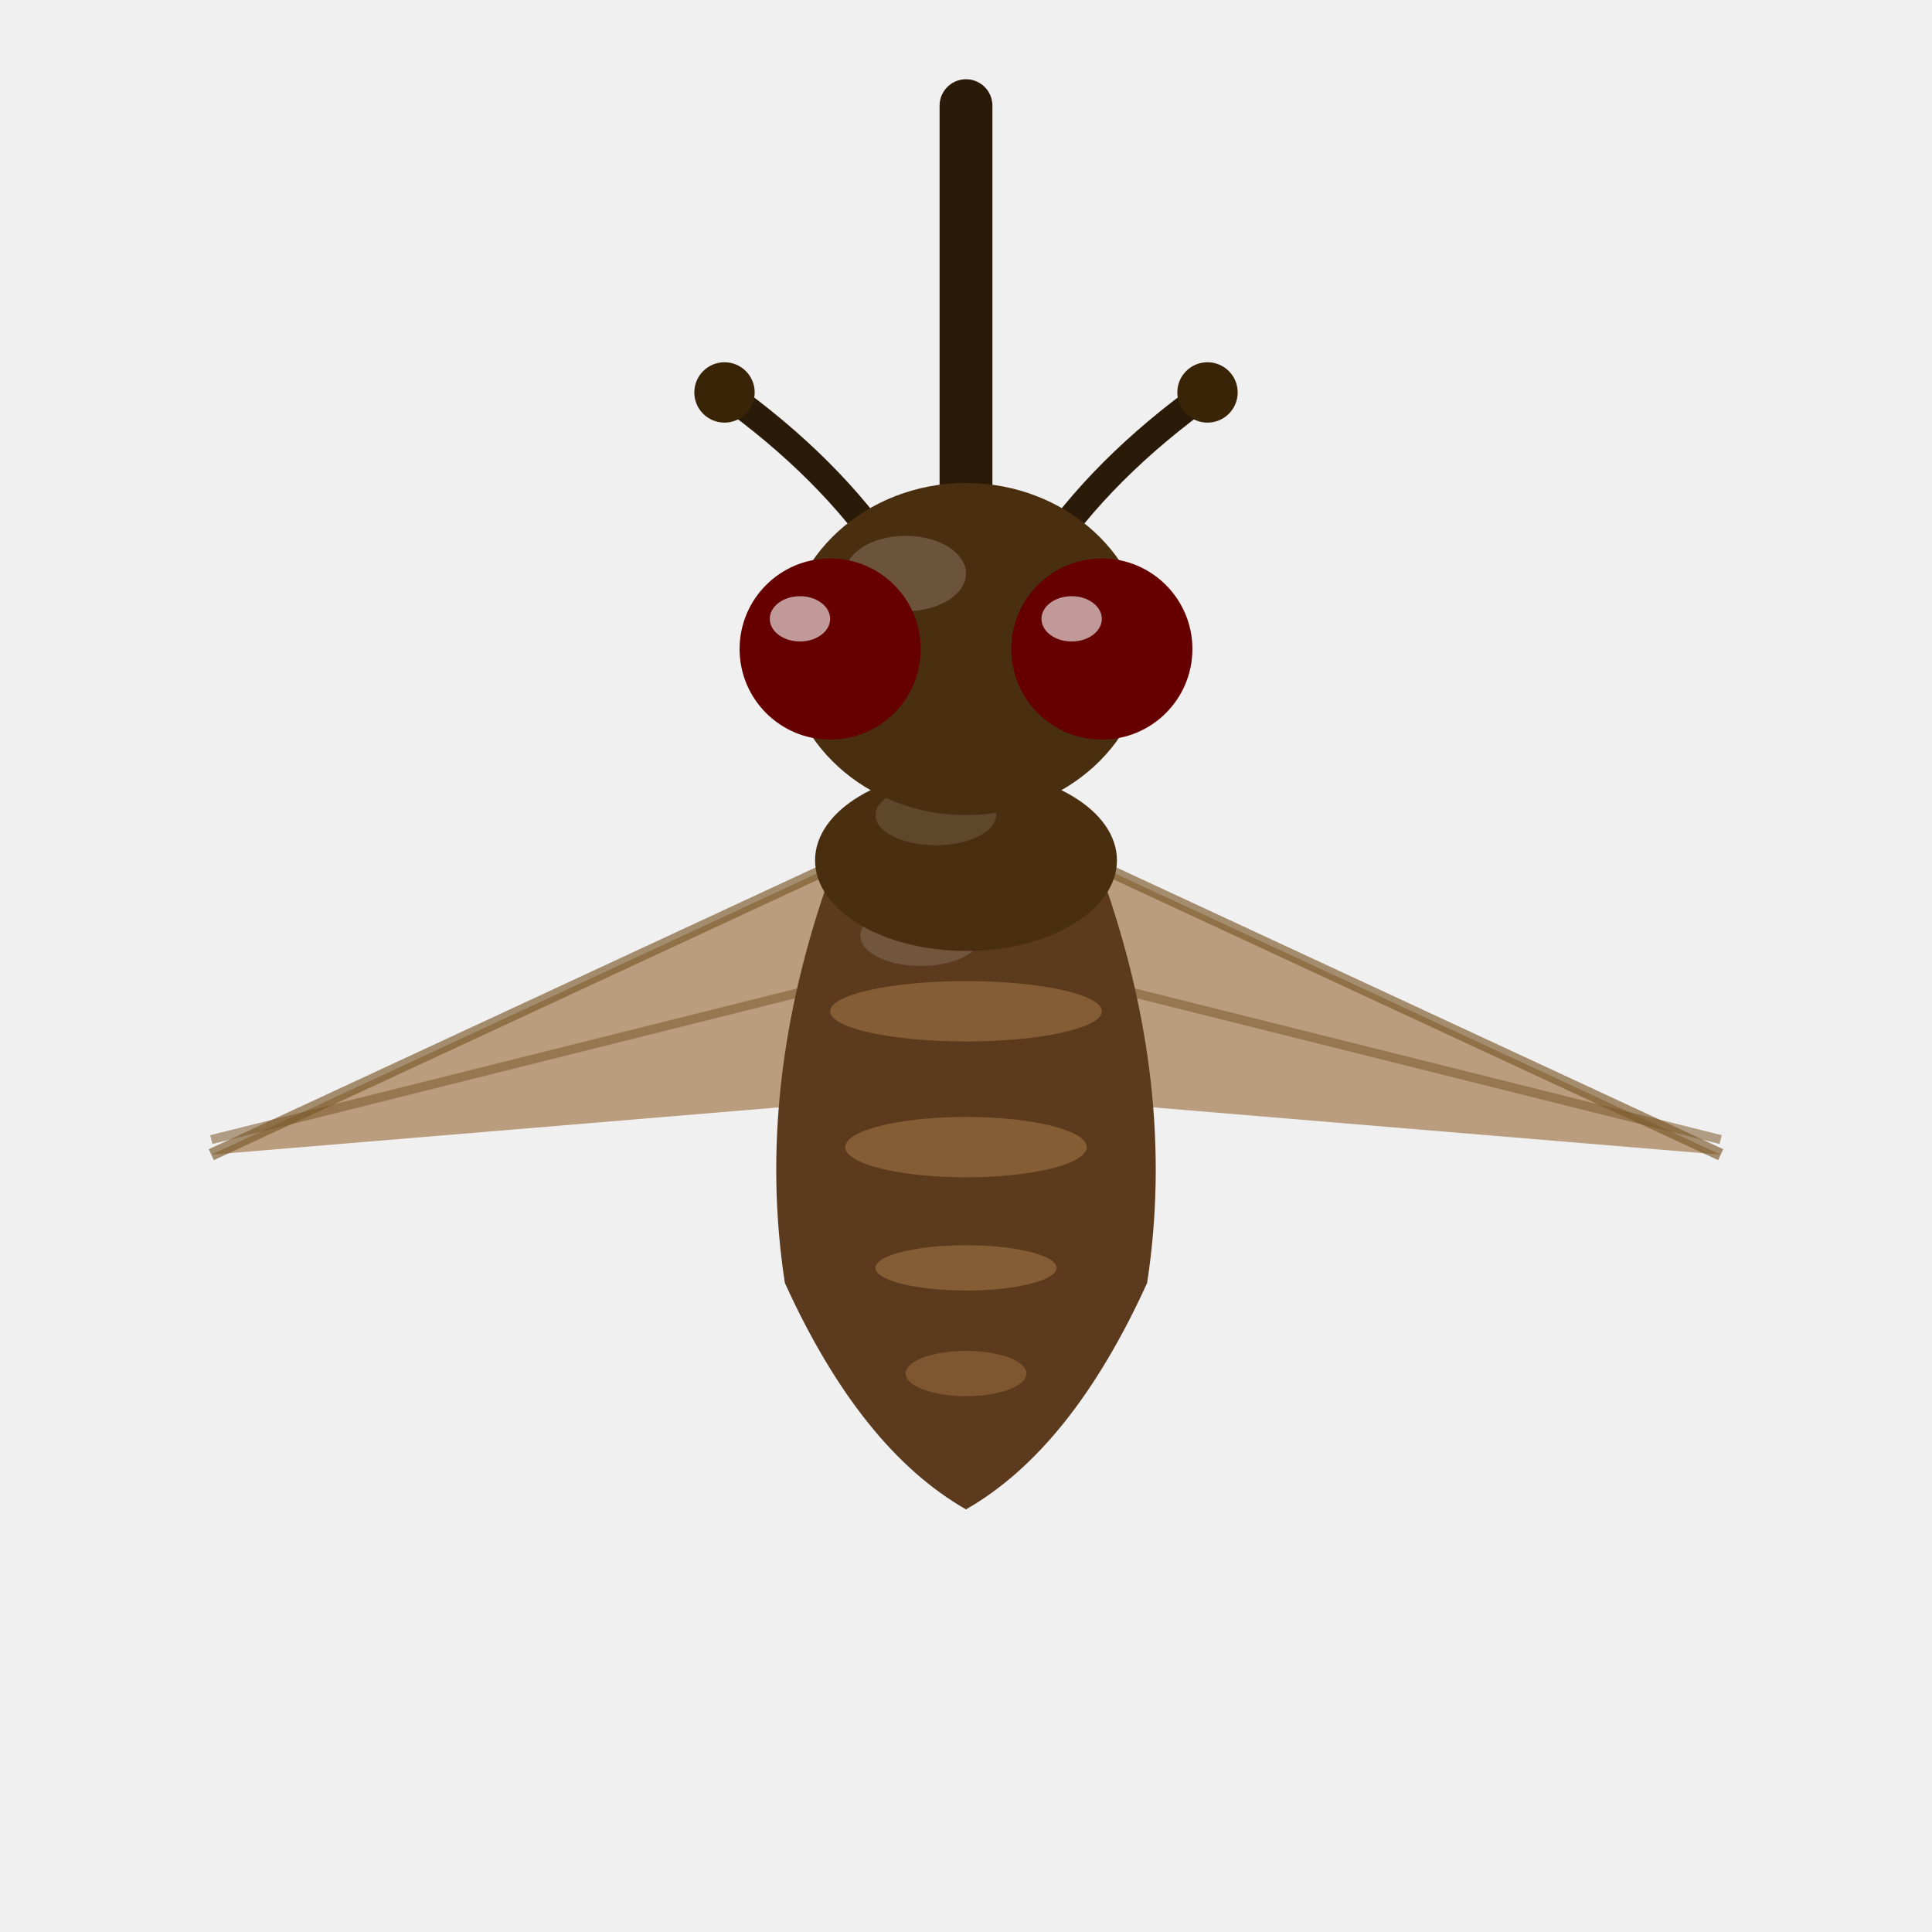
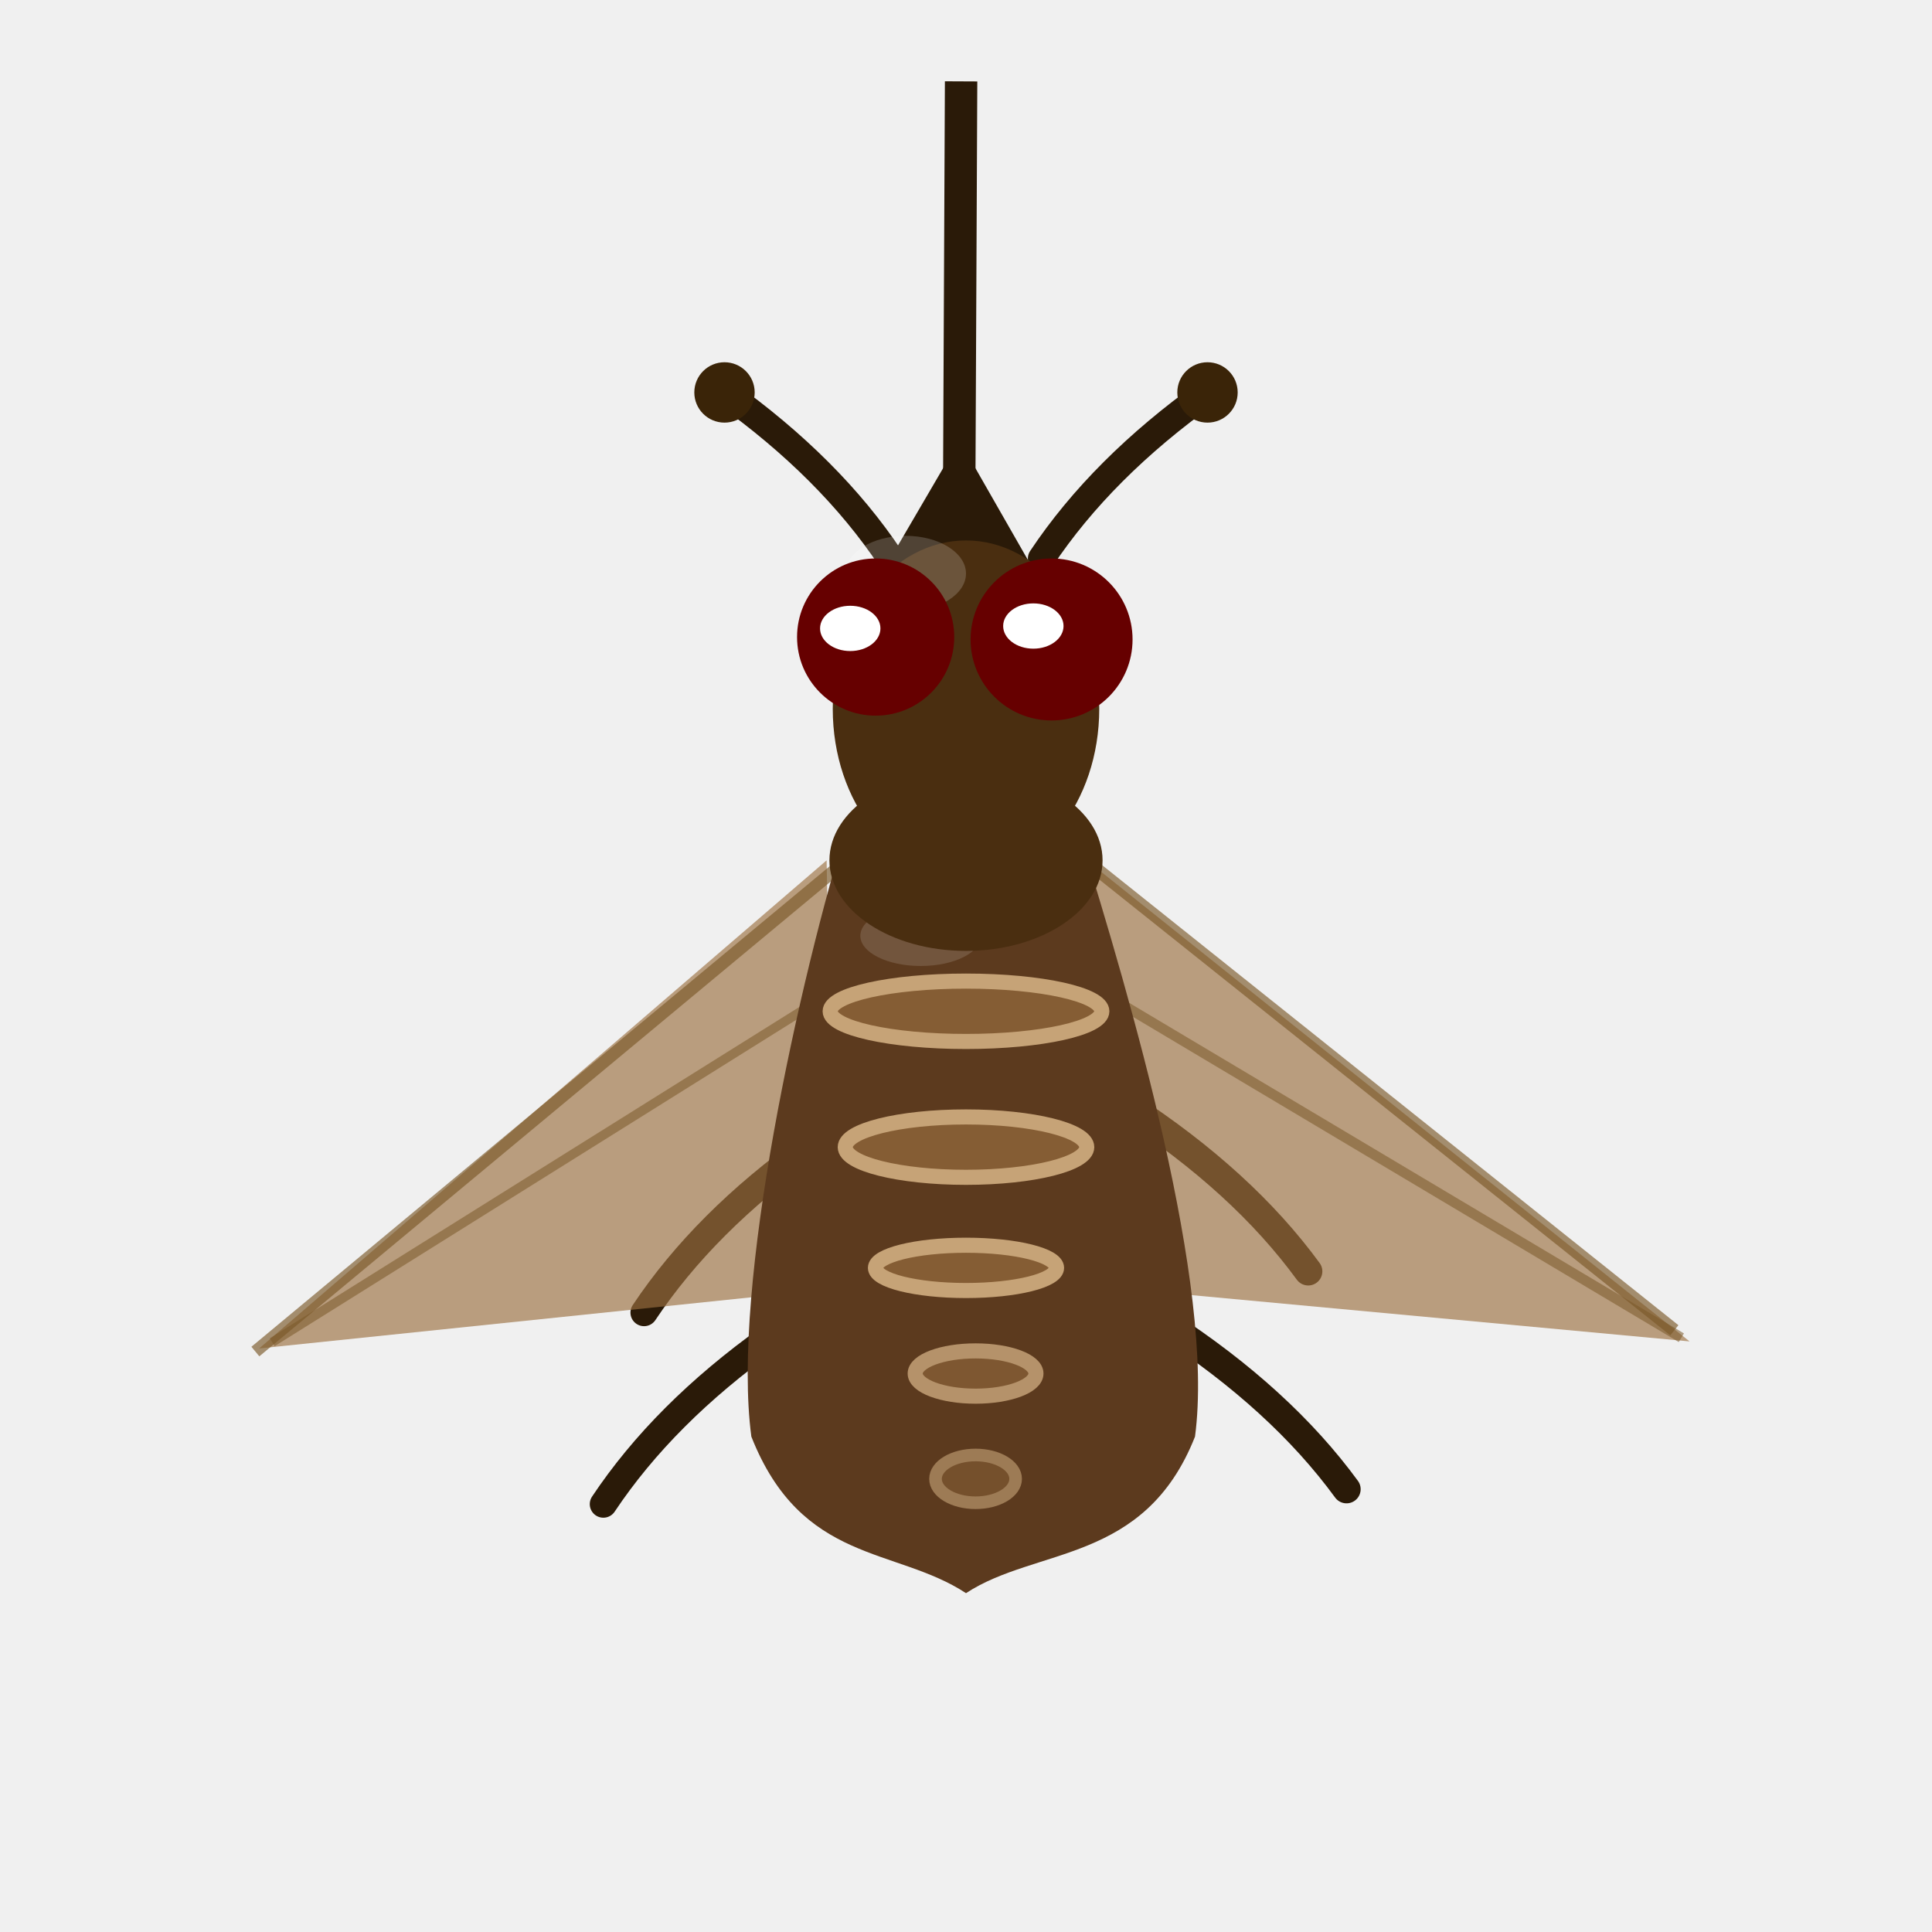
- <svg xmlns="http://www.w3.org/2000/svg" width="128" height="128" viewBox="0 0 128 128">
-   <path d="M 56 57 L 14 76.5 L 56 73 Z" fill="#9B7040" opacity="0.65" />
-   <line x1="56" y1="57" x2="14" y2="76.5" stroke="#7A5828" stroke-width="0.8" opacity="0.65" />
-   <line x1="56" y1="65" x2="14" y2="75.5" stroke="#7A5828" stroke-width="0.6" opacity="0.55" />
-   <path d="M 72 57 L 114 76.5 L 72 73 Z" fill="#9B7040" opacity="0.65" />
-   <line x1="72" y1="57" x2="114" y2="76.5" stroke="#7A5828" stroke-width="0.8" opacity="0.65" />
-   <line x1="72" y1="65" x2="114" y2="75.5" stroke="#7A5828" stroke-width="0.6" opacity="0.55" />
-   <path d="M 59 37 Q 55 31 48 26" stroke="#2A1A08" stroke-width="1.8" stroke-linecap="round" fill="none" />
-   <path d="M 69 37 Q 73 31 80 26" stroke="#2A1A08" stroke-width="1.8" stroke-linecap="round" fill="none" />
-   <circle cx="48" cy="26" r="2" fill="#3A2408" />
-   <circle cx="80" cy="26" r="2" fill="#3A2408" />
-   <path d="M 55 58 Q 50 72 52 85 Q 57 96 64 100 Q 71 96 76 85 Q 78 72 73 58 Z" fill="#5C3A1E" />
-   <ellipse cx="64" cy="67" rx="9" ry="2" fill="#9B7040" opacity="0.65" />
-   <ellipse cx="64" cy="76" rx="8" ry="2" fill="#9B7040" opacity="0.65" />
-   <ellipse cx="64" cy="84" rx="6" ry="1.5" fill="#9B7040" opacity="0.65" />
-   <ellipse cx="64" cy="91" rx="4" ry="1.5" fill="#9B7040" opacity="0.55" />
-   <ellipse cx="61" cy="62" rx="4" ry="2" fill="white" opacity="0.14" />
-   <ellipse cx="64" cy="57" rx="10" ry="6" fill="#4A2E10" />
-   <ellipse cx="62" cy="54" rx="4" ry="2" fill="white" opacity="0.12" />
-   <path d="M 64 34 L 64 7" stroke="#2A1A08" stroke-width="3.5" stroke-linecap="round" fill="none" />
-   <ellipse cx="64" cy="43" rx="12" ry="11" fill="#4A2E10" />
-   <ellipse cx="60" cy="38" rx="4" ry="2.5" fill="white" opacity="0.18" />
-   <circle cx="55" cy="43" r="6" fill="#660000" />
-   <circle cx="73" cy="43" r="6" fill="#660000" />
-   <ellipse cx="53" cy="41" rx="2" ry="1.5" fill="white" opacity="0.60" />
-   <ellipse cx="71" cy="41" rx="2" ry="1.5" fill="white" opacity="0.60" />
+ <svg xmlns="http://www.w3.org/2000/svg" width="128" height="128" viewBox="0 0 128 128" version="1.1" id="svg16">
+   <defs id="defs16">
+     <marker style="overflow:visible" id="Triangle" refX="0" refY="0" orient="auto" markerWidth="1" markerHeight="1" viewBox="0 0 1 1" preserveAspectRatio="xMidYMid">
+       <path style="fill:context-stroke;fill-rule:evenodd;stroke:context-stroke;stroke-width:0.5pt" d="M 2.885,0 -1.44,2.5 v -5 z" id="path135" />
+     </marker>
+   </defs>
+   <path d="M 86.673,84.23 Q 82.319,78.27 74.698,73.302" stroke="#2a1a08" stroke-width="1.872" stroke-linecap="round" fill="none" id="path19" />
+   <path d="m 42.67,86.963 q 4,-6 11,-11" stroke="#2a1a08" stroke-width="1.8" stroke-linecap="round" fill="none" id="path18" />
+   <path d="M 54.766,57 17.172,89.338 55.237,85.382 Z" fill="#9b7040" opacity="0.65" id="path1" style="stroke-width:1.218" />
+   <line x1="55.937" y1="57.121" x2="16.918" y2="89.544" stroke="#7a5828" stroke-width="0.823" opacity="0.65" id="line1" />
+   <line x1="55.932" y1="65.215" x2="18.033" y2="88.926" stroke="#7a5828" stroke-width="0.614" opacity="0.55" id="line2" />
+   <path d="M 72,57 111.938,88.872 72.298,85.188 Z" fill="#9b7040" opacity="0.65" id="path2" style="stroke-width:1.07" />
+   <line x1="72.057" y1="57.103" x2="110.93" y2="88.134" stroke="#7a5828" stroke-width="0.863" opacity="0.65" id="line3" />
+   <line x1="72.068" y1="65.195" x2="111.395" y2="88.628" stroke="#7a5828" stroke-width="0.667" opacity="0.55" id="line4" />
+   <path d="M 59 37 Q 55 31 48 26" stroke="#2A1A08" stroke-width="1.8" stroke-linecap="round" fill="none" id="path4" />
+   <path d="M 89.211,98.664 Q 84.857,92.703 77.236,87.736" stroke="#2a1a08" stroke-width="1.872" stroke-linecap="round" fill="none" id="path17" />
+   <path d="M 69 37 Q 73 31 80 26" stroke="#2A1A08" stroke-width="1.8" stroke-linecap="round" fill="none" id="path5" />
+   <circle cx="48" cy="26" r="2" fill="#3A2408" id="circle5" />
+   <circle cx="80" cy="26" r="2" fill="#3A2408" id="circle6" />
+   <path d="m 39.974,99.652 q 4,-6 11,-11" stroke="#2a1a08" stroke-width="1.8" stroke-linecap="round" fill="none" id="path16" />
+   <path d="M 56.269,54.193 C 52.936,64.934 48.446,85.206 49.779,95.18 53.113,103.62 59.333,102.483 64,105.551 68.667,102.483 75.839,103.62 79.172,95.18 80.506,85.206 74.906,66.179 71.572,55.438 Z" fill="#5c3a1e" id="path6" style="stroke-width:1.073" />
+   <ellipse cx="64" cy="67" rx="9" ry="2" fill="#9B7040" opacity="0.65" id="ellipse6" style="stroke:#ffdba7;stroke-opacity:1" />
+   <ellipse cx="64" cy="76" rx="8" ry="2" fill="#9B7040" opacity="0.65" id="ellipse7" style="stroke:#ffdba7;stroke-opacity:1" />
+   <ellipse cx="64" cy="84" rx="6" ry="1.5" fill="#9B7040" opacity="0.65" id="ellipse8" style="stroke:#ffdba7;stroke-opacity:1" />
+   <ellipse cx="64.634" cy="91" rx="4" ry="1.5" fill="#9b7040" opacity="0.55" id="ellipse9" style="stroke:#ffdba7;stroke-opacity:1" />
+   <ellipse cx="61" cy="62" rx="4" ry="2" fill="white" opacity="0.14" id="ellipse10" />
+   <ellipse cx="64" cy="57" rx="9.048" ry="6" fill="#4a2e10" id="ellipse11" />
+   <ellipse cx="62" cy="54" rx="4" ry="2" fill="white" opacity="0.12" id="ellipse12" />
+   <path d="M 63.53,36.791 63.67,6.464" stroke="#2a1a08" stroke-width="3.5" stroke-linecap="round" id="path12" style="stroke-width:2.147;stroke-linecap:square;stroke-linejoin:miter;stroke-miterlimit:5.4;stroke-dasharray:none;marker-start:url(#Triangle);paint-order:normal" />
+   <ellipse fill="#4a2e10" id="ellipse13" cx="64" cy="46.965" rx="8.828" ry="11.159" />
+   <ellipse cx="60" cy="38" rx="4" ry="2.5" fill="white" opacity="0.18" id="ellipse14" />
+   <circle cx="58.014" cy="42.207" r="5.207" fill="#660000" id="circle14" style="stroke-width:0.868" />
+   <circle fill="#660000" id="circle15" cx="69.669" cy="42.366" r="5.366" style="stroke-width:0.894" />
+   <ellipse cx="56.331" cy="41.634" rx="2" ry="1.5" fill="#ffffff" opacity="0.6" id="ellipse15" style="opacity:1" />
+   <ellipse cx="68.462" cy="41.476" rx="2" ry="1.5" fill="#ffffff" opacity="0.6" id="ellipse16" style="opacity:1" />
+   <ellipse cx="64.634" cy="97.979" rx="2.654" ry="1.582" fill="#9b7040" opacity="0.55" id="ellipse19" style="stroke:#ffdba7;stroke-width:0.836;stroke-opacity:1;opacity:0.4" />
</svg>
